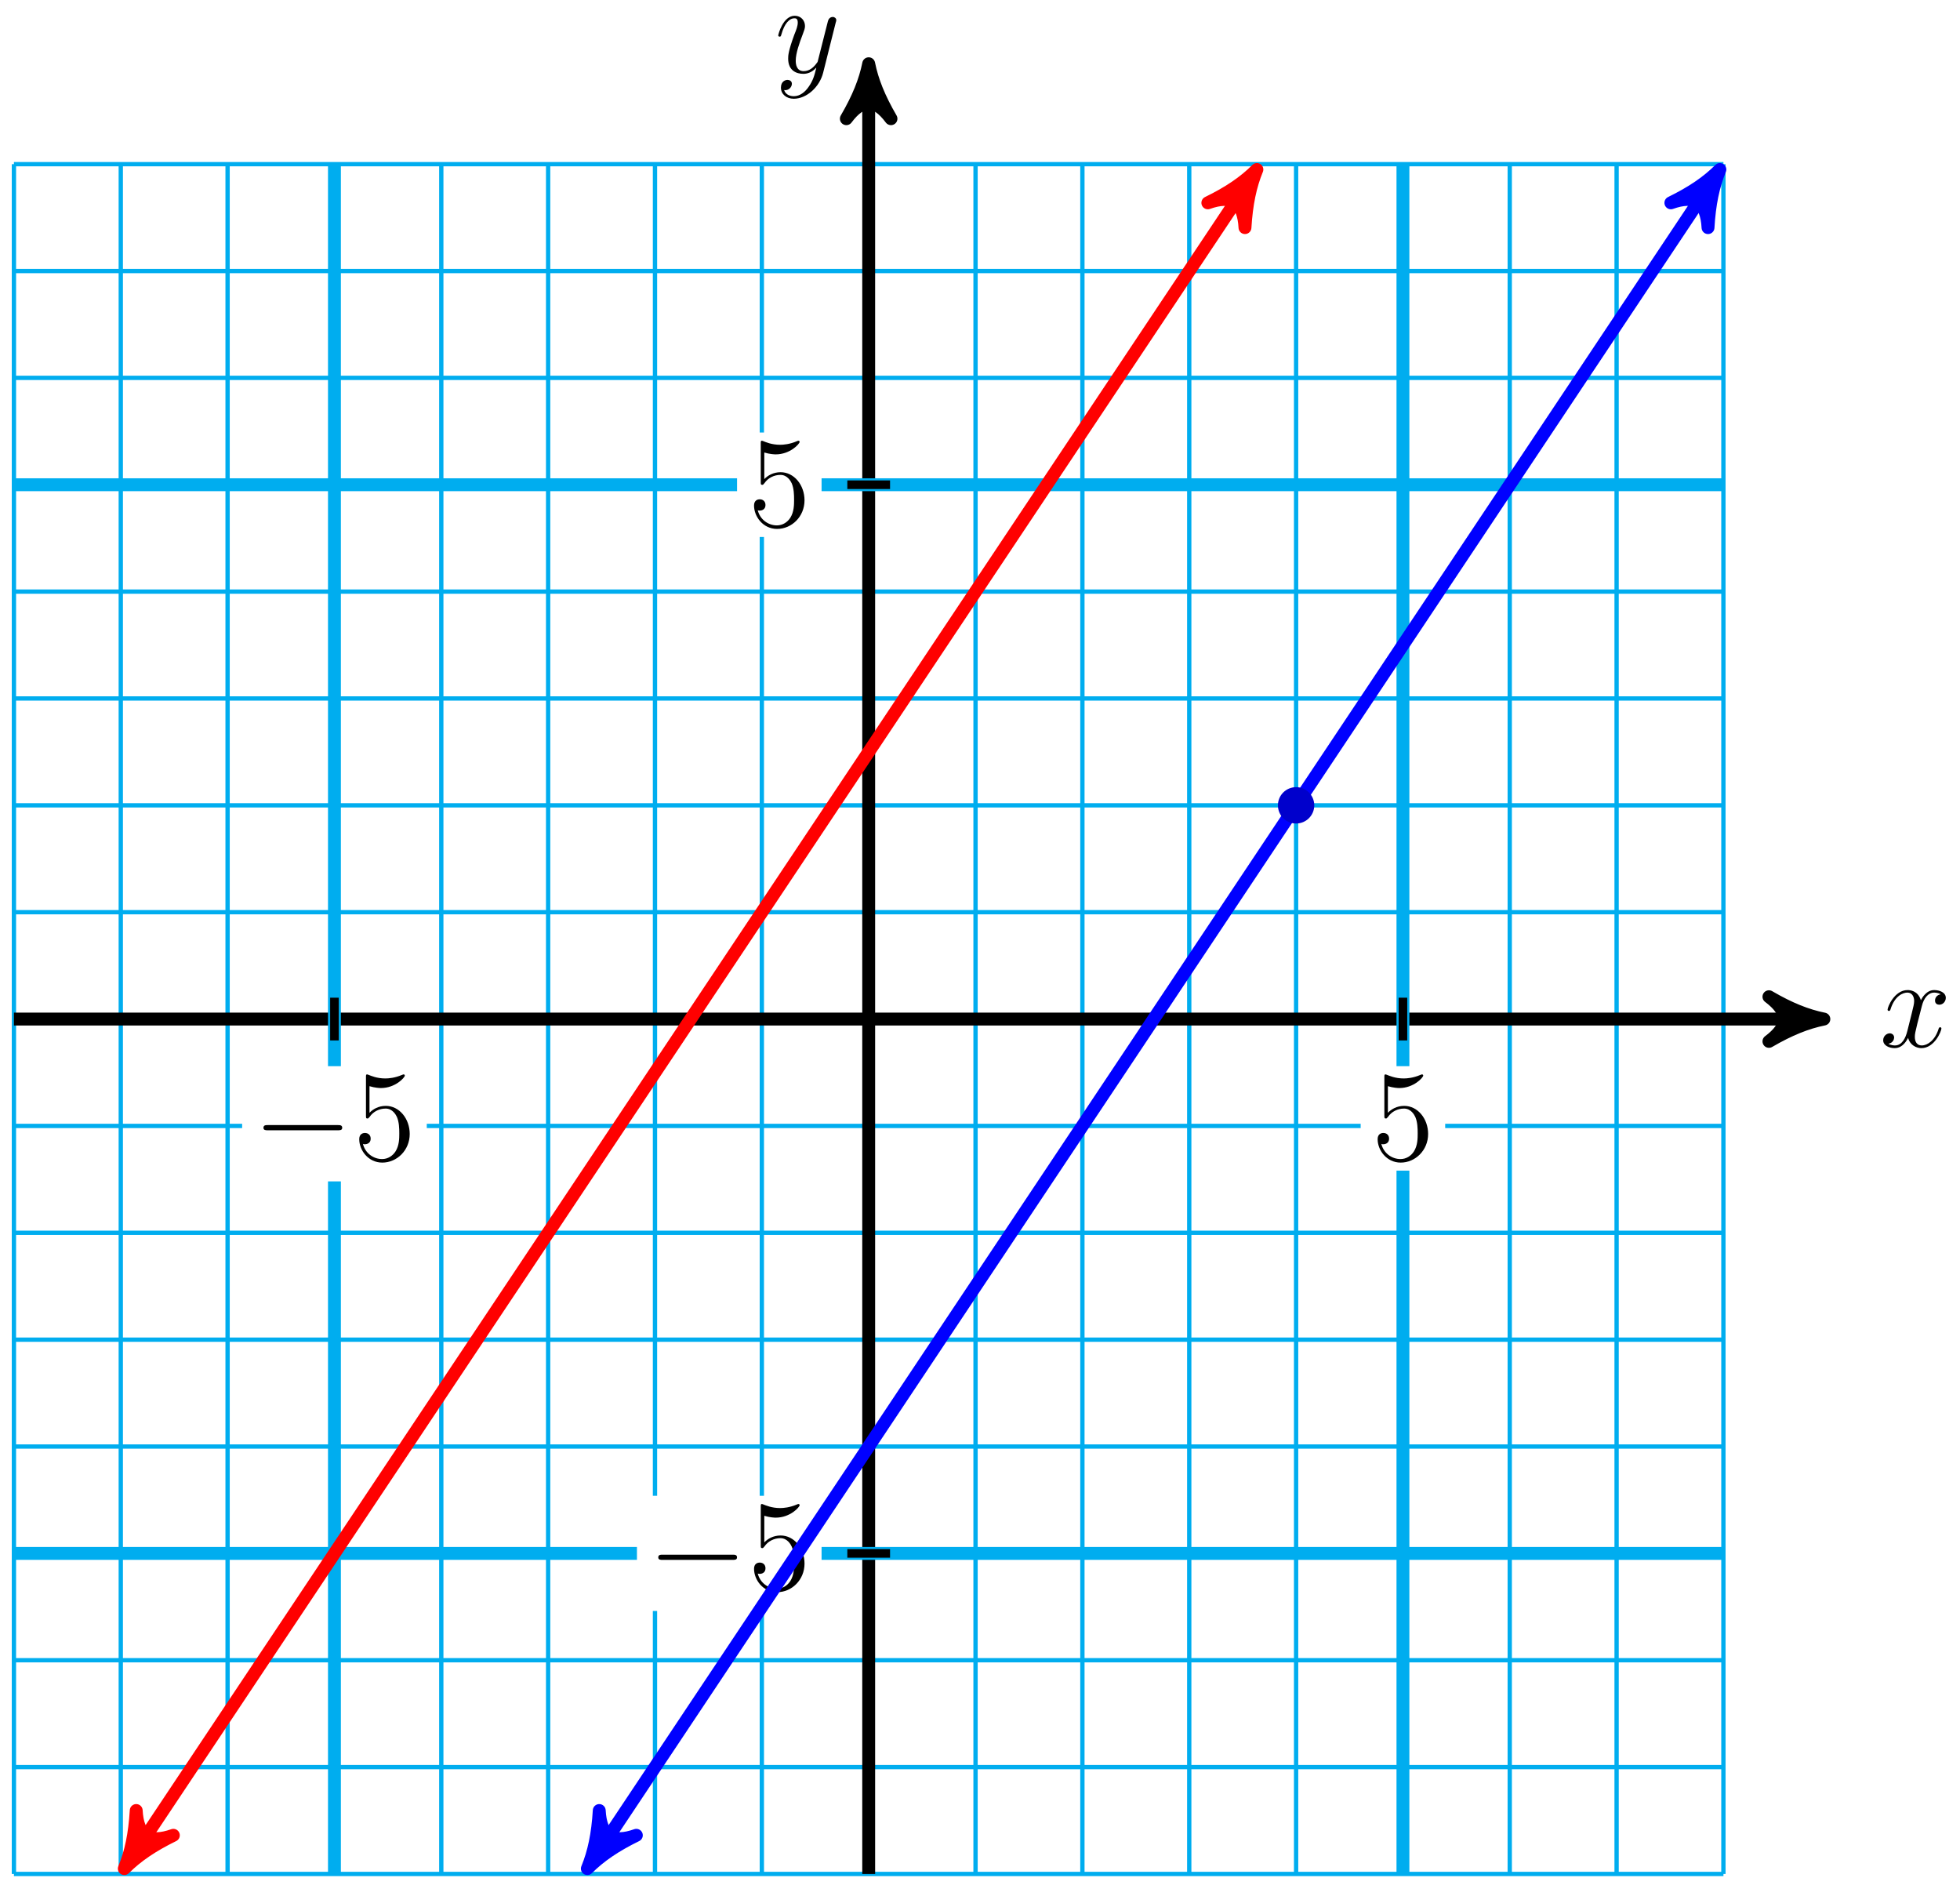
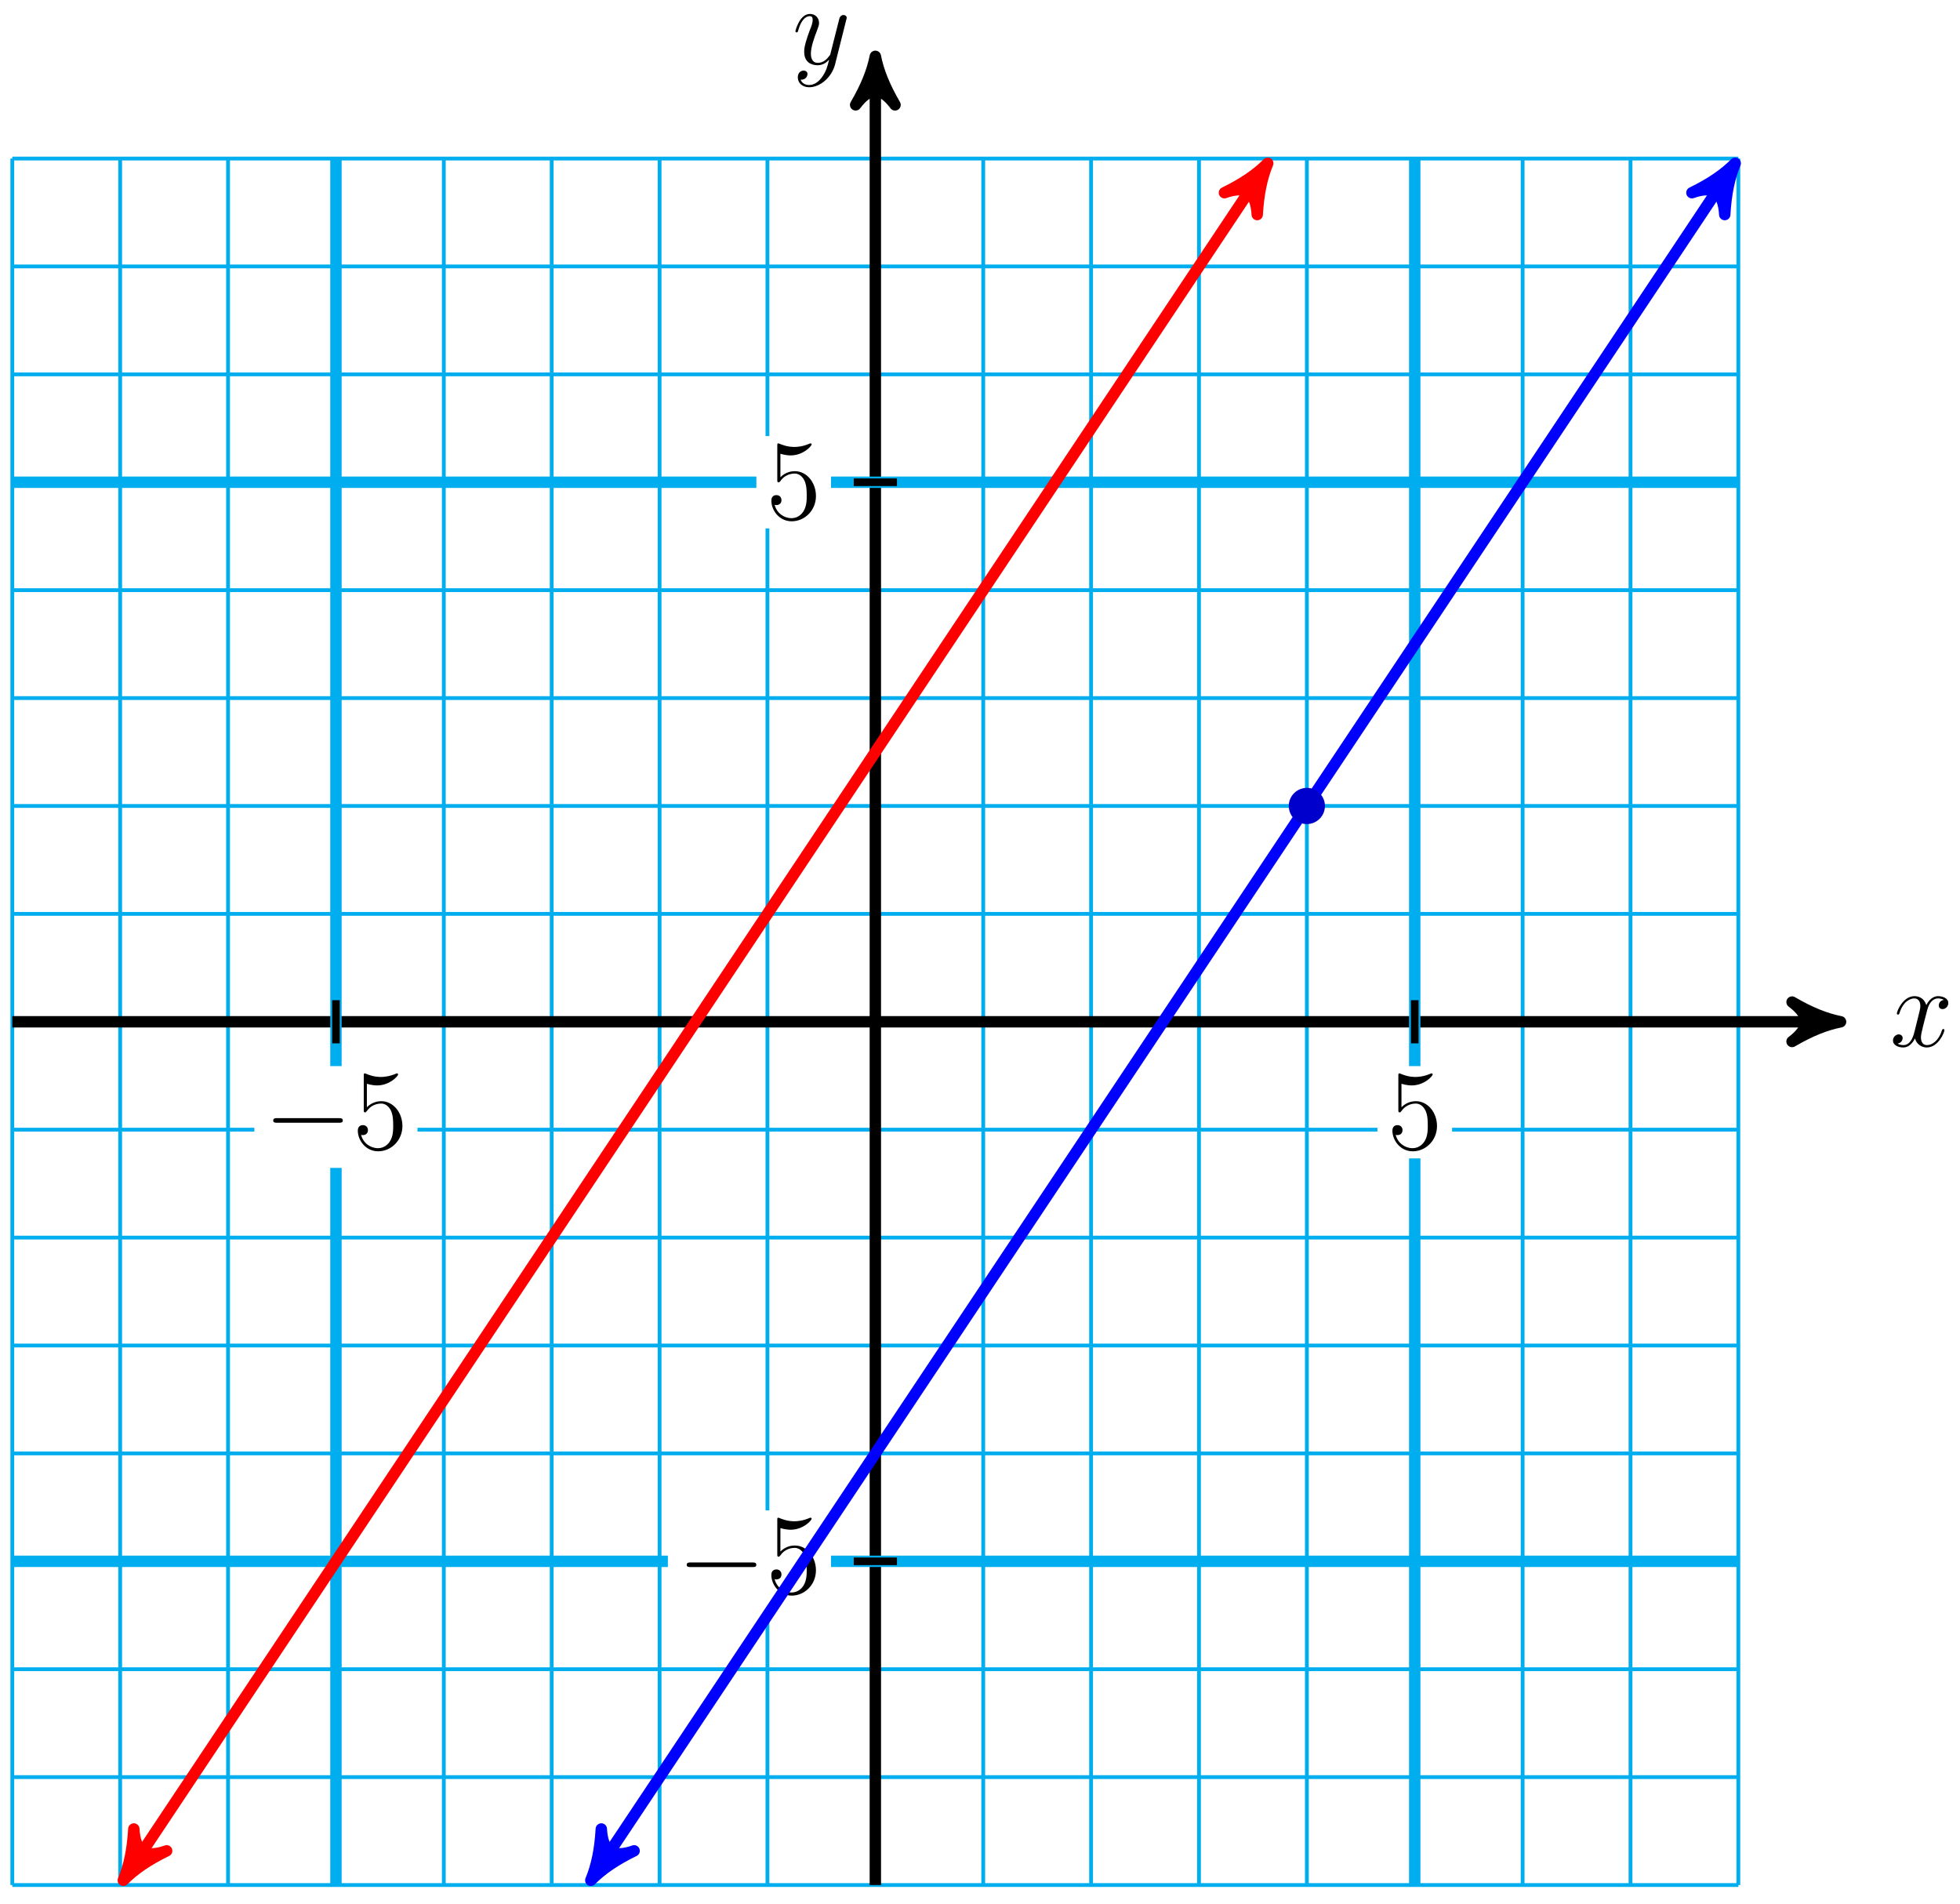
- <svg xmlns="http://www.w3.org/2000/svg" xmlns:xlink="http://www.w3.org/1999/xlink" width="182pt" height="176pt" viewBox="0 0 182 176" version="1.1">
+ <svg xmlns="http://www.w3.org/2000/svg" xmlns:xlink="http://www.w3.org/1999/xlink" width="206pt" height="200pt" viewBox="0 0 206 200" version="1.1">
  <defs>
    <g>
      <symbol overflow="visible" id="glyph0-0">
        <path style="stroke:none;" d="" />
      </symbol>
      <symbol overflow="visible" id="glyph0-1">
        <path style="stroke:none;" d="M 5.672 -4.875 C 5.281 -4.812 5.141 -4.516 5.141 -4.297 C 5.141 -4 5.359 -3.906 5.531 -3.906 C 5.891 -3.906 6.141 -4.219 6.141 -4.547 C 6.141 -5.047 5.562 -5.266 5.062 -5.266 C 4.344 -5.266 3.938 -4.547 3.828 -4.328 C 3.547 -5.219 2.812 -5.266 2.594 -5.266 C 1.375 -5.266 0.734 -3.703 0.734 -3.438 C 0.734 -3.391 0.781 -3.328 0.859 -3.328 C 0.953 -3.328 0.984 -3.406 1 -3.453 C 1.406 -4.781 2.219 -5.031 2.562 -5.031 C 3.094 -5.031 3.203 -4.531 3.203 -4.25 C 3.203 -3.984 3.125 -3.703 2.984 -3.125 L 2.578 -1.5 C 2.406 -0.781 2.062 -0.125 1.422 -0.125 C 1.359 -0.125 1.062 -0.125 0.812 -0.281 C 1.25 -0.359 1.344 -0.719 1.344 -0.859 C 1.344 -1.094 1.156 -1.25 0.938 -1.25 C 0.641 -1.25 0.328 -0.984 0.328 -0.609 C 0.328 -0.109 0.891 0.125 1.406 0.125 C 1.984 0.125 2.391 -0.328 2.641 -0.828 C 2.828 -0.125 3.438 0.125 3.875 0.125 C 5.094 0.125 5.734 -1.453 5.734 -1.703 C 5.734 -1.766 5.688 -1.812 5.625 -1.812 C 5.516 -1.812 5.5 -1.75 5.469 -1.656 C 5.141 -0.609 4.453 -0.125 3.906 -0.125 C 3.484 -0.125 3.266 -0.438 3.266 -0.922 C 3.266 -1.188 3.312 -1.375 3.5 -2.156 L 3.922 -3.797 C 4.094 -4.5 4.5 -5.031 5.062 -5.031 C 5.078 -5.031 5.422 -5.031 5.672 -4.875 Z M 5.672 -4.875 " />
      </symbol>
      <symbol overflow="visible" id="glyph0-2">
        <path style="stroke:none;" d="M 3.141 1.344 C 2.828 1.797 2.359 2.203 1.766 2.203 C 1.625 2.203 1.047 2.172 0.875 1.625 C 0.906 1.641 0.969 1.641 0.984 1.641 C 1.344 1.641 1.594 1.328 1.594 1.047 C 1.594 0.781 1.359 0.688 1.188 0.688 C 0.984 0.688 0.578 0.828 0.578 1.406 C 0.578 2.016 1.094 2.438 1.766 2.438 C 2.969 2.438 4.172 1.344 4.5 0.016 L 5.672 -4.656 C 5.688 -4.703 5.719 -4.781 5.719 -4.859 C 5.719 -5.031 5.562 -5.156 5.391 -5.156 C 5.281 -5.156 5.031 -5.109 4.938 -4.75 L 4.047 -1.234 C 4 -1.016 4 -0.984 3.891 -0.859 C 3.656 -0.531 3.266 -0.125 2.688 -0.125 C 2.016 -0.125 1.953 -0.781 1.953 -1.094 C 1.953 -1.781 2.281 -2.703 2.609 -3.562 C 2.734 -3.906 2.812 -4.078 2.812 -4.312 C 2.812 -4.812 2.453 -5.266 1.859 -5.266 C 0.766 -5.266 0.328 -3.531 0.328 -3.438 C 0.328 -3.391 0.375 -3.328 0.453 -3.328 C 0.562 -3.328 0.578 -3.375 0.625 -3.547 C 0.906 -4.547 1.359 -5.031 1.828 -5.031 C 1.938 -5.031 2.141 -5.031 2.141 -4.641 C 2.141 -4.328 2.016 -3.984 1.828 -3.531 C 1.25 -1.953 1.25 -1.562 1.25 -1.281 C 1.25 -0.141 2.062 0.125 2.656 0.125 C 3 0.125 3.438 0.016 3.844 -0.438 L 3.859 -0.422 C 3.688 0.281 3.562 0.75 3.141 1.344 Z M 3.141 1.344 " />
      </symbol>
      <symbol overflow="visible" id="glyph1-0">
        <path style="stroke:none;" d="" />
      </symbol>
      <symbol overflow="visible" id="glyph1-1">
        <path style="stroke:none;" d="M 7.875 -2.75 C 8.078 -2.75 8.297 -2.75 8.297 -2.984 C 8.297 -3.234 8.078 -3.234 7.875 -3.234 L 1.406 -3.234 C 1.203 -3.234 0.984 -3.234 0.984 -2.984 C 0.984 -2.75 1.203 -2.75 1.406 -2.75 Z M 7.875 -2.75 " />
      </symbol>
      <symbol overflow="visible" id="glyph2-0">
        <path style="stroke:none;" d="" />
      </symbol>
      <symbol overflow="visible" id="glyph2-1">
        <path style="stroke:none;" d="M 1.531 -6.844 C 2.047 -6.688 2.469 -6.672 2.594 -6.672 C 3.938 -6.672 4.812 -7.656 4.812 -7.828 C 4.812 -7.875 4.781 -7.938 4.703 -7.938 C 4.688 -7.938 4.656 -7.938 4.547 -7.891 C 3.891 -7.609 3.312 -7.562 3 -7.562 C 2.219 -7.562 1.656 -7.812 1.422 -7.906 C 1.344 -7.938 1.312 -7.938 1.297 -7.938 C 1.203 -7.938 1.203 -7.859 1.203 -7.672 L 1.203 -4.125 C 1.203 -3.906 1.203 -3.844 1.344 -3.844 C 1.406 -3.844 1.422 -3.844 1.547 -4 C 1.875 -4.484 2.438 -4.766 3.031 -4.766 C 3.672 -4.766 3.984 -4.188 4.078 -3.984 C 4.281 -3.516 4.297 -2.922 4.297 -2.469 C 4.297 -2.016 4.297 -1.344 3.953 -0.797 C 3.688 -0.375 3.234 -0.078 2.703 -0.078 C 1.906 -0.078 1.141 -0.609 0.922 -1.484 C 0.984 -1.453 1.047 -1.453 1.109 -1.453 C 1.312 -1.453 1.641 -1.562 1.641 -1.969 C 1.641 -2.312 1.406 -2.5 1.109 -2.5 C 0.891 -2.5 0.578 -2.391 0.578 -1.922 C 0.578 -0.906 1.406 0.25 2.719 0.25 C 4.078 0.25 5.266 -0.891 5.266 -2.406 C 5.266 -3.828 4.297 -5.016 3.047 -5.016 C 2.359 -5.016 1.844 -4.703 1.531 -4.375 Z M 1.531 -6.844 " />
      </symbol>
    </g>
  </defs>
  <g id="surface1">
-     <path style="fill:none;stroke-width:0.399;stroke-linecap:butt;stroke-linejoin:miter;stroke:rgb(0%,67.839%,93.729%);stroke-opacity:1;stroke-miterlimit:10;" d="M -79.371 -79.371 L 79.371 -79.371 M -79.371 -69.45 L 79.371 -69.45 M -79.371 -59.528 L 79.371 -59.528 M -79.371 -49.61 L 79.371 -49.61 M -79.371 -39.688 L 79.371 -39.688 M -79.371 -29.766 L 79.371 -29.766 M -79.371 -19.844 L 79.371 -19.844 M -79.371 -9.922 L 79.371 -9.922 M -79.371 -0 L 79.371 -0 M -79.371 9.922 L 79.371 9.922 M -79.371 19.843 L 79.371 19.843 M -79.371 29.765 L 79.371 29.765 M -79.371 39.687 L 79.371 39.687 M -79.371 49.609 L 79.371 49.609 M -79.371 59.531 L 79.371 59.531 M -79.371 69.449 L 79.371 69.449 M -79.371 79.371 L 79.371 79.371 M -79.371 -79.371 L -79.371 79.371 M -69.449 -79.371 L -69.449 79.371 M -59.531 -79.371 L -59.531 79.371 M -49.609 -79.371 L -49.609 79.371 M -39.687 -79.371 L -39.687 79.371 M -29.766 -79.371 L -29.766 79.371 M -19.844 -79.371 L -19.844 79.371 M -9.922 -79.371 L -9.922 79.371 M 0 -79.371 L 0 79.371 M 9.922 -79.371 L 9.922 79.371 M 19.844 -79.371 L 19.844 79.371 M 29.766 -79.371 L 29.766 79.371 M 39.688 -79.371 L 39.688 79.371 M 49.609 -79.371 L 49.609 79.371 M 59.527 -79.371 L 59.527 79.371 M 69.449 -79.371 L 69.449 79.371 M 79.367 -79.371 L 79.367 79.371 " transform="matrix(1,0,0,-1,80.664,94.613)" />
-     <path style="fill:none;stroke-width:1.196;stroke-linecap:butt;stroke-linejoin:miter;stroke:rgb(0%,0%,0%);stroke-opacity:1;stroke-miterlimit:10;" d="M -79.371 -0 L 87.422 -0 " transform="matrix(1,0,0,-1,80.664,94.613)" />
-     <path style="fill-rule:nonzero;fill:rgb(0%,0%,0%);fill-opacity:1;stroke-width:1.196;stroke-linecap:butt;stroke-linejoin:round;stroke:rgb(0%,0%,0%);stroke-opacity:1;stroke-miterlimit:10;" d="M 1.274 -0 C -0.319 0.32 -1.913 0.957 -3.827 2.074 C -1.913 0.636 -1.913 -0.637 -3.827 -2.071 C -1.913 -0.957 -0.319 -0.321 1.274 -0 Z M 1.274 -0 " transform="matrix(1,0,0,-1,168.085,94.613)" />
+     <path style="fill:none;stroke-width:0.399;stroke-linecap:butt;stroke-linejoin:miter;stroke:rgb(0%,67.839%,93.729%);stroke-opacity:1;stroke-miterlimit:10;" d="M -90.707 -90.708 L 90.707 -90.708 M -90.707 -79.368 L 90.707 -79.368 M -90.707 -68.032 L 90.707 -68.032 M -90.707 -56.693 L 90.707 -56.693 M -90.707 -45.353 L 90.707 -45.353 M -90.707 -34.017 L 90.707 -34.017 M -90.707 -22.677 L 90.707 -22.677 M -90.707 -11.337 L 90.707 -11.337 M -90.707 -0.001 L 90.707 -0.001 M -90.707 11.339 L 90.707 11.339 M -90.707 22.678 L 90.707 22.678 M -90.707 34.014 L 90.707 34.014 M -90.707 45.354 L 90.707 45.354 M -90.707 56.694 L 90.707 56.694 M -90.707 68.03 L 90.707 68.03 M -90.707 79.37 L 90.707 79.37 M -90.707 90.706 L 90.707 90.706 M -90.707 -90.708 L -90.707 90.71 M -79.371 -90.708 L -79.371 90.71 M -68.031 -90.708 L -68.031 90.71 M -56.691 -90.708 L -56.691 90.71 M -45.355 -90.708 L -45.355 90.71 M -34.016 -90.708 L -34.016 90.71 M -22.676 -90.708 L -22.676 90.71 M -11.34 -90.708 L -11.34 90.71 M 0 -90.708 L 0 90.71 M 11.34 -90.708 L 11.34 90.71 M 22.676 -90.708 L 22.676 90.71 M 34.016 -90.708 L 34.016 90.71 M 45.355 -90.708 L 45.355 90.71 M 56.691 -90.708 L 56.691 90.71 M 68.031 -90.708 L 68.031 90.71 M 79.371 -90.708 L 79.371 90.71 M 90.703 -90.708 L 90.703 90.71 " transform="matrix(1,0,0,-1,92,107.366)" />
+     <path style="fill:none;stroke-width:1.196;stroke-linecap:butt;stroke-linejoin:miter;stroke:rgb(0%,0%,0%);stroke-opacity:1;stroke-miterlimit:10;" d="M -90.707 -0.001 L 100.176 -0.001 " transform="matrix(1,0,0,-1,92,107.366)" />
+     <path style="fill-rule:nonzero;fill:rgb(0%,0%,0%);fill-opacity:1;stroke-width:1.196;stroke-linecap:butt;stroke-linejoin:round;stroke:rgb(0%,0%,0%);stroke-opacity:1;stroke-miterlimit:10;" d="M 1.275 -0.001 C -0.318 0.319 -1.912 0.956 -3.826 2.073 C -1.912 0.639 -1.912 -0.638 -3.826 -2.071 C -1.912 -0.958 -0.318 -0.318 1.275 -0.001 Z M 1.275 -0.001 " transform="matrix(1,0,0,-1,192.1739,107.366)" />
    <g style="fill:rgb(0%,0%,0%);fill-opacity:1;">
-       <use xlink:href="#glyph0-1" x="174.54" y="97.187" />
+       <use xlink:href="#glyph0-1" x="198.629" y="109.94" />
    </g>
-     <path style="fill:none;stroke-width:1.196;stroke-linecap:butt;stroke-linejoin:miter;stroke:rgb(0%,0%,0%);stroke-opacity:1;stroke-miterlimit:10;" d="M 0 -79.371 L 0 87.422 " transform="matrix(1,0,0,-1,80.664,94.613)" />
-     <path style="fill-rule:nonzero;fill:rgb(0%,0%,0%);fill-opacity:1;stroke-width:1.196;stroke-linecap:butt;stroke-linejoin:round;stroke:rgb(0%,0%,0%);stroke-opacity:1;stroke-miterlimit:10;" d="M 1.274 -0 C -0.32 0.32 -1.913 0.957 -3.828 2.074 C -1.913 0.637 -1.913 -0.637 -3.828 -2.07 C -1.913 -0.957 -0.32 -0.32 1.274 -0 Z M 1.274 -0 " transform="matrix(0,-1,-1,0,80.664,7.192)" />
+     <path style="fill:none;stroke-width:1.196;stroke-linecap:butt;stroke-linejoin:miter;stroke:rgb(0%,0%,0%);stroke-opacity:1;stroke-miterlimit:10;" d="M 0 -90.708 L 0 100.175 " transform="matrix(1,0,0,-1,92,107.366)" />
+     <path style="fill-rule:nonzero;fill:rgb(0%,0%,0%);fill-opacity:1;stroke-width:1.196;stroke-linecap:butt;stroke-linejoin:round;stroke:rgb(0%,0%,0%);stroke-opacity:1;stroke-miterlimit:10;" d="M 1.274 0 C -0.32 0.32 -1.913 0.957 -3.827 2.07 C -1.913 0.637 -1.913 -0.637 -3.827 -2.07 C -1.913 -0.957 -0.32 -0.32 1.274 0 Z M 1.274 0 " transform="matrix(0,-1,-1,0,92,7.19205)" />
    <g style="fill:rgb(0%,0%,0%);fill-opacity:1;">
-       <use xlink:href="#glyph0-2" x="71.937" y="6.73" />
+       <use xlink:href="#glyph0-2" x="83.273" y="6.73" />
    </g>
-     <path style="fill:none;stroke-width:1.196;stroke-linecap:butt;stroke-linejoin:miter;stroke:rgb(0%,67.839%,93.729%);stroke-opacity:1;stroke-miterlimit:10;" d="M -49.609 -79.371 L -49.609 79.371 " transform="matrix(1,0,0,-1,80.664,94.613)" />
-     <path style="fill:none;stroke-width:1.196;stroke-linecap:butt;stroke-linejoin:miter;stroke:rgb(0%,67.839%,93.729%);stroke-opacity:1;stroke-miterlimit:10;" d="M -79.371 -49.61 L 79.371 -49.61 " transform="matrix(1,0,0,-1,80.664,94.613)" />
-     <path style="fill:none;stroke-width:0.797;stroke-linecap:butt;stroke-linejoin:miter;stroke:rgb(0%,0%,0%);stroke-opacity:1;stroke-miterlimit:10;" d="M -49.609 1.984 L -49.609 -1.985 " transform="matrix(1,0,0,-1,80.664,94.613)" />
-     <path style=" stroke:none;fill-rule:nonzero;fill:rgb(100%,100%,100%);fill-opacity:1;" d="M 22.484 109.684 L 39.629 109.684 L 39.629 98.988 L 22.484 98.988 Z M 22.484 109.684 " />
+     <path style="fill:none;stroke-width:1.196;stroke-linecap:butt;stroke-linejoin:miter;stroke:rgb(0%,67.839%,93.729%);stroke-opacity:1;stroke-miterlimit:10;" d="M -56.691 -90.708 L -56.691 90.71 " transform="matrix(1,0,0,-1,92,107.366)" />
+     <path style="fill:none;stroke-width:1.196;stroke-linecap:butt;stroke-linejoin:miter;stroke:rgb(0%,67.839%,93.729%);stroke-opacity:1;stroke-miterlimit:10;" d="M -90.707 -56.693 L 90.707 -56.693 " transform="matrix(1,0,0,-1,92,107.366)" />
+     <path style="fill:none;stroke-width:0.797;stroke-linecap:butt;stroke-linejoin:miter;stroke:rgb(0%,0%,0%);stroke-opacity:1;stroke-miterlimit:10;" d="M -56.691 2.268 L -56.691 -2.267 " transform="matrix(1,0,0,-1,92,107.366)" />
+     <path style=" stroke:none;fill-rule:nonzero;fill:rgb(100%,100%,100%);fill-opacity:1;" d="M 26.734 122.719 L 43.879 122.719 L 43.879 112.023 L 26.734 112.023 Z M 26.734 122.719 " />
    <g style="fill:rgb(0%,0%,0%);fill-opacity:1;">
-       <use xlink:href="#glyph1-1" x="23.48" y="107.689" />
+       <use xlink:href="#glyph1-1" x="27.731" y="120.726" />
    </g>
    <g style="fill:rgb(0%,0%,0%);fill-opacity:1;">
-       <use xlink:href="#glyph2-1" x="32.779" y="107.689" />
+       <use xlink:href="#glyph2-1" x="37.029" y="120.726" />
    </g>
-     <path style="fill:none;stroke-width:0.797;stroke-linecap:butt;stroke-linejoin:miter;stroke:rgb(0%,0%,0%);stroke-opacity:1;stroke-miterlimit:10;" d="M 1.984 -49.61 L -1.984 -49.61 " transform="matrix(1,0,0,-1,80.664,94.613)" />
-     <path style=" stroke:none;fill-rule:nonzero;fill:rgb(100%,100%,100%);fill-opacity:1;" d="M 59.145 149.566 L 76.289 149.566 L 76.289 138.875 L 59.145 138.875 Z M 59.145 149.566 " />
+     <path style="fill:none;stroke-width:0.797;stroke-linecap:butt;stroke-linejoin:miter;stroke:rgb(0%,0%,0%);stroke-opacity:1;stroke-miterlimit:10;" d="M 2.27 -56.693 L -2.27 -56.693 " transform="matrix(1,0,0,-1,92,107.366)" />
+     <path style=" stroke:none;fill-rule:nonzero;fill:rgb(100%,100%,100%);fill-opacity:1;" d="M 70.195 169.406 L 87.34 169.406 L 87.34 158.711 L 70.195 158.711 Z M 70.195 169.406 " />
    <g style="fill:rgb(0%,0%,0%);fill-opacity:1;">
-       <use xlink:href="#glyph1-1" x="60.141" y="147.575" />
+       <use xlink:href="#glyph1-1" x="71.193" y="167.413" />
    </g>
    <g style="fill:rgb(0%,0%,0%);fill-opacity:1;">
-       <use xlink:href="#glyph2-1" x="69.44" y="147.575" />
+       <use xlink:href="#glyph2-1" x="80.491" y="167.413" />
    </g>
-     <path style="fill:none;stroke-width:1.196;stroke-linecap:butt;stroke-linejoin:miter;stroke:rgb(0%,67.839%,93.729%);stroke-opacity:1;stroke-miterlimit:10;" d="M 49.609 -79.371 L 49.609 79.371 " transform="matrix(1,0,0,-1,80.664,94.613)" />
-     <path style="fill:none;stroke-width:1.196;stroke-linecap:butt;stroke-linejoin:miter;stroke:rgb(0%,67.839%,93.729%);stroke-opacity:1;stroke-miterlimit:10;" d="M -79.371 49.609 L 79.371 49.609 " transform="matrix(1,0,0,-1,80.664,94.613)" />
-     <path style="fill:none;stroke-width:0.797;stroke-linecap:butt;stroke-linejoin:miter;stroke:rgb(0%,0%,0%);stroke-opacity:1;stroke-miterlimit:10;" d="M 49.609 1.984 L 49.609 -1.985 " transform="matrix(1,0,0,-1,80.664,94.613)" />
-     <path style=" stroke:none;fill-rule:nonzero;fill:rgb(100%,100%,100%);fill-opacity:1;" d="M 126.348 108.684 L 134.195 108.684 L 134.195 98.988 L 126.348 98.988 Z M 126.348 108.684 " />
+     <path style="fill:none;stroke-width:1.196;stroke-linecap:butt;stroke-linejoin:miter;stroke:rgb(0%,67.839%,93.729%);stroke-opacity:1;stroke-miterlimit:10;" d="M 56.691 -90.708 L 56.691 90.71 " transform="matrix(1,0,0,-1,92,107.366)" />
+     <path style="fill:none;stroke-width:1.196;stroke-linecap:butt;stroke-linejoin:miter;stroke:rgb(0%,67.839%,93.729%);stroke-opacity:1;stroke-miterlimit:10;" d="M -90.707 56.694 L 90.707 56.694 " transform="matrix(1,0,0,-1,92,107.366)" />
+     <path style="fill:none;stroke-width:0.797;stroke-linecap:butt;stroke-linejoin:miter;stroke:rgb(0%,0%,0%);stroke-opacity:1;stroke-miterlimit:10;" d="M 56.691 2.268 L 56.691 -2.267 " transform="matrix(1,0,0,-1,92,107.366)" />
+     <path style=" stroke:none;fill-rule:nonzero;fill:rgb(100%,100%,100%);fill-opacity:1;" d="M 144.77 121.723 L 152.617 121.723 L 152.617 112.023 L 144.77 112.023 Z M 144.77 121.723 " />
    <g style="fill:rgb(0%,0%,0%);fill-opacity:1;">
-       <use xlink:href="#glyph2-1" x="127.345" y="107.689" />
+       <use xlink:href="#glyph2-1" x="145.766" y="120.726" />
    </g>
-     <path style="fill:none;stroke-width:0.797;stroke-linecap:butt;stroke-linejoin:miter;stroke:rgb(0%,0%,0%);stroke-opacity:1;stroke-miterlimit:10;" d="M 1.984 49.609 L -1.984 49.609 " transform="matrix(1,0,0,-1,80.664,94.613)" />
-     <path style=" stroke:none;fill-rule:nonzero;fill:rgb(100%,100%,100%);fill-opacity:1;" d="M 68.441 49.855 L 76.289 49.855 L 76.289 40.156 L 68.441 40.156 Z M 68.441 49.855 " />
+     <path style="fill:none;stroke-width:0.797;stroke-linecap:butt;stroke-linejoin:miter;stroke:rgb(0%,0%,0%);stroke-opacity:1;stroke-miterlimit:10;" d="M 2.27 56.694 L -2.27 56.694 " transform="matrix(1,0,0,-1,92,107.366)" />
+     <path style=" stroke:none;fill-rule:nonzero;fill:rgb(100%,100%,100%);fill-opacity:1;" d="M 79.496 55.523 L 87.34 55.523 L 87.34 45.824 L 79.496 45.824 Z M 79.496 55.523 " />
    <g style="fill:rgb(0%,0%,0%);fill-opacity:1;">
-       <use xlink:href="#glyph2-1" x="69.439" y="48.857" />
+       <use xlink:href="#glyph2-1" x="80.492" y="54.526" />
    </g>
-     <path style="fill:none;stroke-width:1.196;stroke-linecap:butt;stroke-linejoin:miter;stroke:rgb(100%,0%,0%);stroke-opacity:1;stroke-miterlimit:10;" d="M 35.34 77.812 L -68.41 -77.813 " transform="matrix(1,0,0,-1,80.664,94.613)" />
-     <path style="fill-rule:nonzero;fill:rgb(100%,0%,0%);fill-opacity:1;stroke-width:1.196;stroke-linecap:butt;stroke-linejoin:round;stroke:rgb(100%,0%,0%);stroke-opacity:1;stroke-miterlimit:10;" d="M 1.275 0 C -0.318 0.319 -1.912 0.956 -3.826 2.074 C -1.911 0.637 -1.912 -0.636 -3.827 -2.072 C -1.914 -0.957 -0.319 -0.321 1.275 0 Z M 1.275 0 " transform="matrix(0.55467,-0.83202,-0.83202,-0.55467,116.004,16.79891)" />
-     <path style="fill-rule:nonzero;fill:rgb(100%,0%,0%);fill-opacity:1;stroke-width:1.196;stroke-linecap:butt;stroke-linejoin:round;stroke:rgb(100%,0%,0%);stroke-opacity:1;stroke-miterlimit:10;" d="M 1.276 -0.001 C -0.319 0.32 -1.912 0.958 -3.825 2.072 C -1.914 0.637 -1.913 -0.639 -3.826 -2.074 C -1.912 -0.958 -0.32 -0.319 1.276 -0.001 Z M 1.276 -0.001 " transform="matrix(-0.55467,0.83202,0.83202,0.55467,12.25201,172.4271)" />
-     <path style="fill:none;stroke-width:1.196;stroke-linecap:butt;stroke-linejoin:miter;stroke:rgb(0%,0%,100%);stroke-opacity:1;stroke-miterlimit:10;" d="M 78.332 77.812 L -25.418 -77.813 " transform="matrix(1,0,0,-1,80.664,94.613)" />
-     <path style="fill-rule:nonzero;fill:rgb(0%,0%,100%);fill-opacity:1;stroke-width:1.196;stroke-linecap:butt;stroke-linejoin:round;stroke:rgb(0%,0%,100%);stroke-opacity:1;stroke-miterlimit:10;" d="M 1.274 0.001 C -0.319 0.32 -1.912 0.957 -3.825 2.072 C -1.911 0.638 -1.91 -0.638 -3.826 -2.075 C -1.915 -0.955 -0.32 -0.319 1.274 0.001 Z M 1.274 0.001 " transform="matrix(0.55467,-0.83202,-0.83202,-0.55467,158.9975,16.79891)" />
-     <path style="fill-rule:nonzero;fill:rgb(0%,0%,100%);fill-opacity:1;stroke-width:1.196;stroke-linecap:butt;stroke-linejoin:round;stroke:rgb(0%,0%,100%);stroke-opacity:1;stroke-miterlimit:10;" d="M 1.275 0.001 C -0.318 0.319 -1.911 0.956 -3.824 2.071 C -1.914 0.636 -1.915 -0.637 -3.827 -2.072 C -1.914 -0.956 -0.319 -0.32 1.275 0.001 Z M 1.275 0.001 " transform="matrix(-0.55467,0.83202,0.83202,0.55467,55.24554,172.4271)" />
-     <path style="fill-rule:nonzero;fill:rgb(0%,0%,79.999%);fill-opacity:1;stroke-width:0.399;stroke-linecap:butt;stroke-linejoin:miter;stroke:rgb(0%,0%,79.999%);stroke-opacity:1;stroke-miterlimit:10;" d="M 41.176 19.843 C 41.176 20.664 40.508 21.332 39.688 21.332 C 38.863 21.332 38.199 20.664 38.199 19.843 C 38.199 19.019 38.863 18.355 39.688 18.355 C 40.508 18.355 41.176 19.019 41.176 19.843 Z M 41.176 19.843 " transform="matrix(1,0,0,-1,80.664,94.613)" />
+     <path style="fill:none;stroke-width:1.196;stroke-linecap:butt;stroke-linejoin:miter;stroke:rgb(100%,0%,0%);stroke-opacity:1;stroke-miterlimit:10;" d="M 40.535 89.151 L -78.332 -89.15 " transform="matrix(1,0,0,-1,92,107.366)" />
+     <path style="fill-rule:nonzero;fill:rgb(100%,0%,0%);fill-opacity:1;stroke-width:1.196;stroke-linecap:butt;stroke-linejoin:round;stroke:rgb(100%,0%,0%);stroke-opacity:1;stroke-miterlimit:10;" d="M 1.274 -0 C -0.319 0.318 -1.913 0.956 -3.825 2.07 C -1.912 0.637 -1.913 -0.636 -3.825 -2.07 C -1.915 -0.957 -0.317 -0.319 1.274 -0 Z M 1.274 -0 " transform="matrix(0.55467,-0.83202,-0.83202,-0.55467,132.5357,18.21596)" />
+     <path style="fill-rule:nonzero;fill:rgb(100%,0%,0%);fill-opacity:1;stroke-width:1.196;stroke-linecap:butt;stroke-linejoin:round;stroke:rgb(100%,0%,0%);stroke-opacity:1;stroke-miterlimit:10;" d="M 1.277 -0 C -0.319 0.316 -1.915 0.957 -3.828 2.072 C -1.914 0.638 -1.913 -0.638 -3.825 -2.073 C -1.912 -0.957 -0.319 -0.318 1.277 -0 Z M 1.277 -0 " transform="matrix(-0.55467,0.83202,0.83202,0.55467,13.66907,196.516)" />
+     <path style="fill:none;stroke-width:1.196;stroke-linecap:butt;stroke-linejoin:miter;stroke:rgb(0%,0%,100%);stroke-opacity:1;stroke-miterlimit:10;" d="M 89.668 89.151 L -29.195 -89.15 " transform="matrix(1,0,0,-1,92,107.366)" />
+     <path style="fill-rule:nonzero;fill:rgb(0%,0%,100%);fill-opacity:1;stroke-width:1.196;stroke-linecap:butt;stroke-linejoin:round;stroke:rgb(0%,0%,100%);stroke-opacity:1;stroke-miterlimit:10;" d="M 1.273 0.001 C -0.32 0.319 -1.913 0.956 -3.826 2.071 C -1.912 0.638 -1.911 -0.638 -3.823 -2.073 C -1.915 -0.956 -0.317 -0.318 1.273 0.001 Z M 1.273 0.001 " transform="matrix(0.55467,-0.83202,-0.83202,-0.55467,181.6695,18.21596)" />
+     <path style="fill-rule:nonzero;fill:rgb(0%,0%,100%);fill-opacity:1;stroke-width:1.196;stroke-linecap:butt;stroke-linejoin:round;stroke:rgb(0%,0%,100%);stroke-opacity:1;stroke-miterlimit:10;" d="M 1.277 -0.001 C -0.321 0.319 -1.915 0.956 -3.827 2.071 C -1.914 0.637 -1.913 -0.639 -3.825 -2.074 C -1.911 -0.958 -0.319 -0.318 1.277 -0.001 Z M 1.277 -0.001 " transform="matrix(-0.55467,0.83202,0.83202,0.55467,62.8029,196.516)" />
+     <path style="fill-rule:nonzero;fill:rgb(0%,0%,79.999%);fill-opacity:1;stroke-width:0.399;stroke-linecap:butt;stroke-linejoin:miter;stroke:rgb(0%,0%,79.999%);stroke-opacity:1;stroke-miterlimit:10;" d="M 47.055 22.678 C 47.055 23.616 46.293 24.378 45.355 24.378 C 44.414 24.378 43.652 23.616 43.652 22.678 C 43.652 21.737 44.414 20.975 45.355 20.975 C 46.293 20.975 47.055 21.737 47.055 22.678 Z M 47.055 22.678 " transform="matrix(1,0,0,-1,92,107.366)" />
  </g>
</svg>
